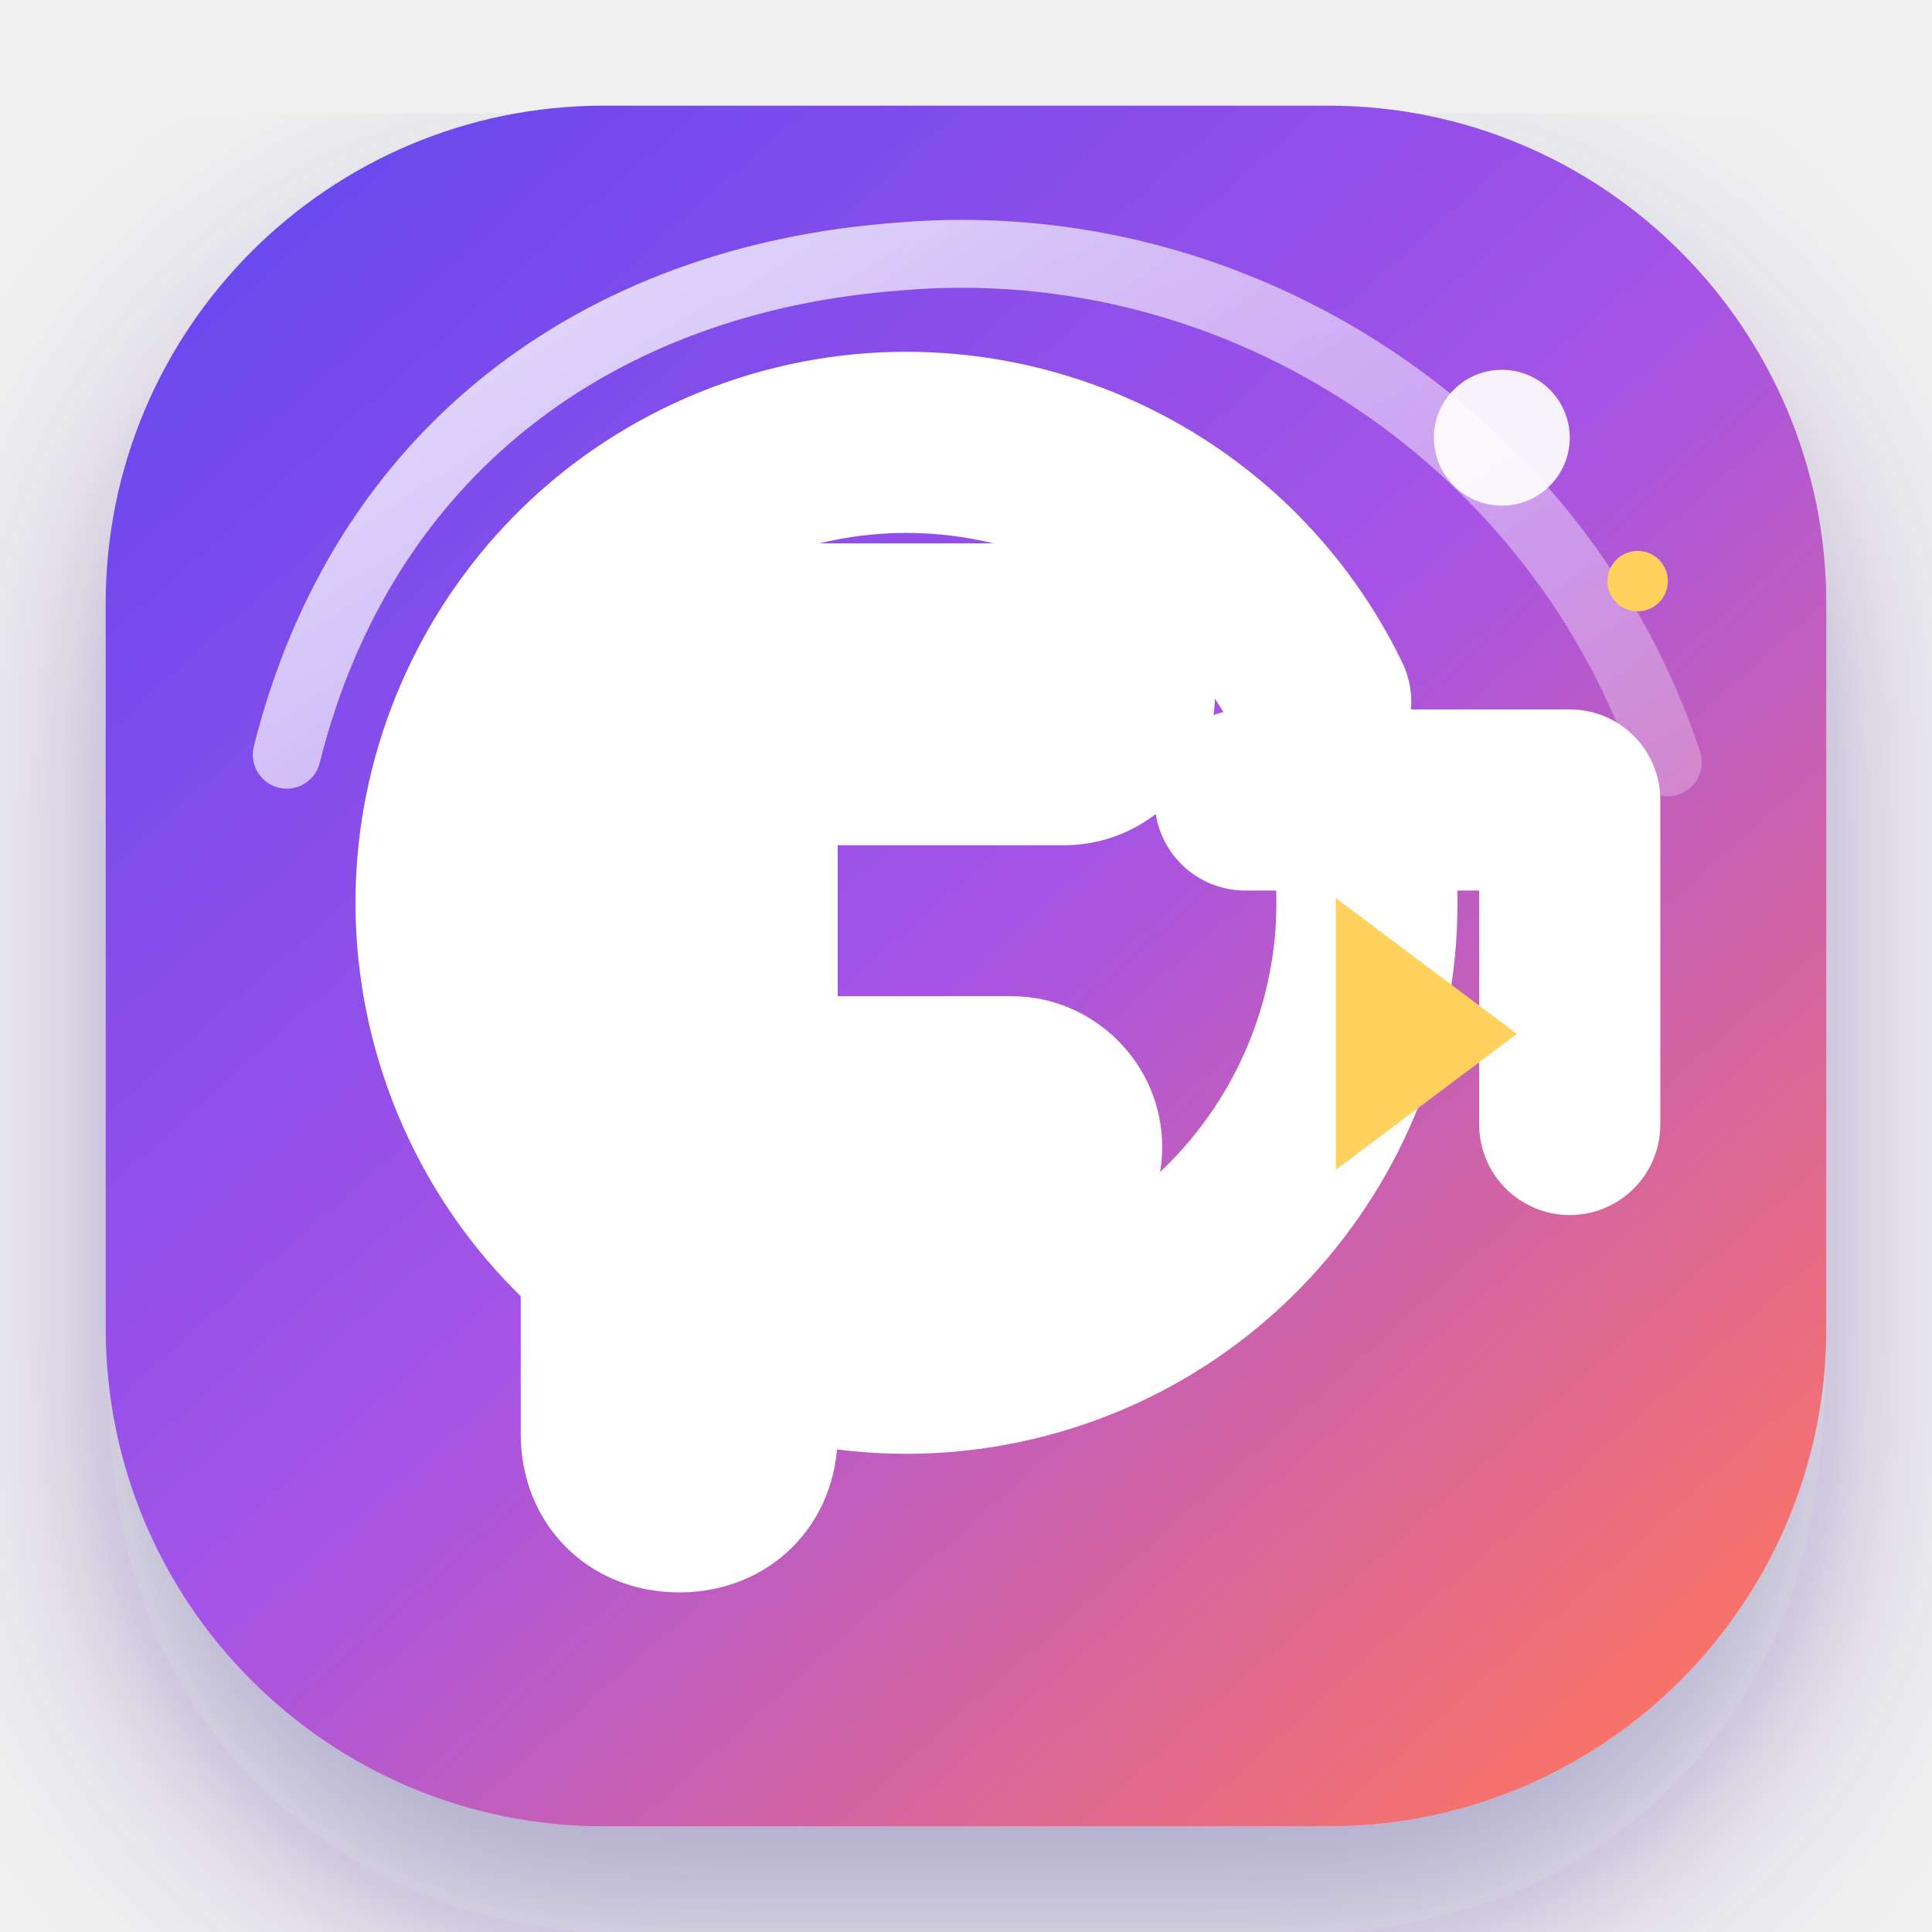
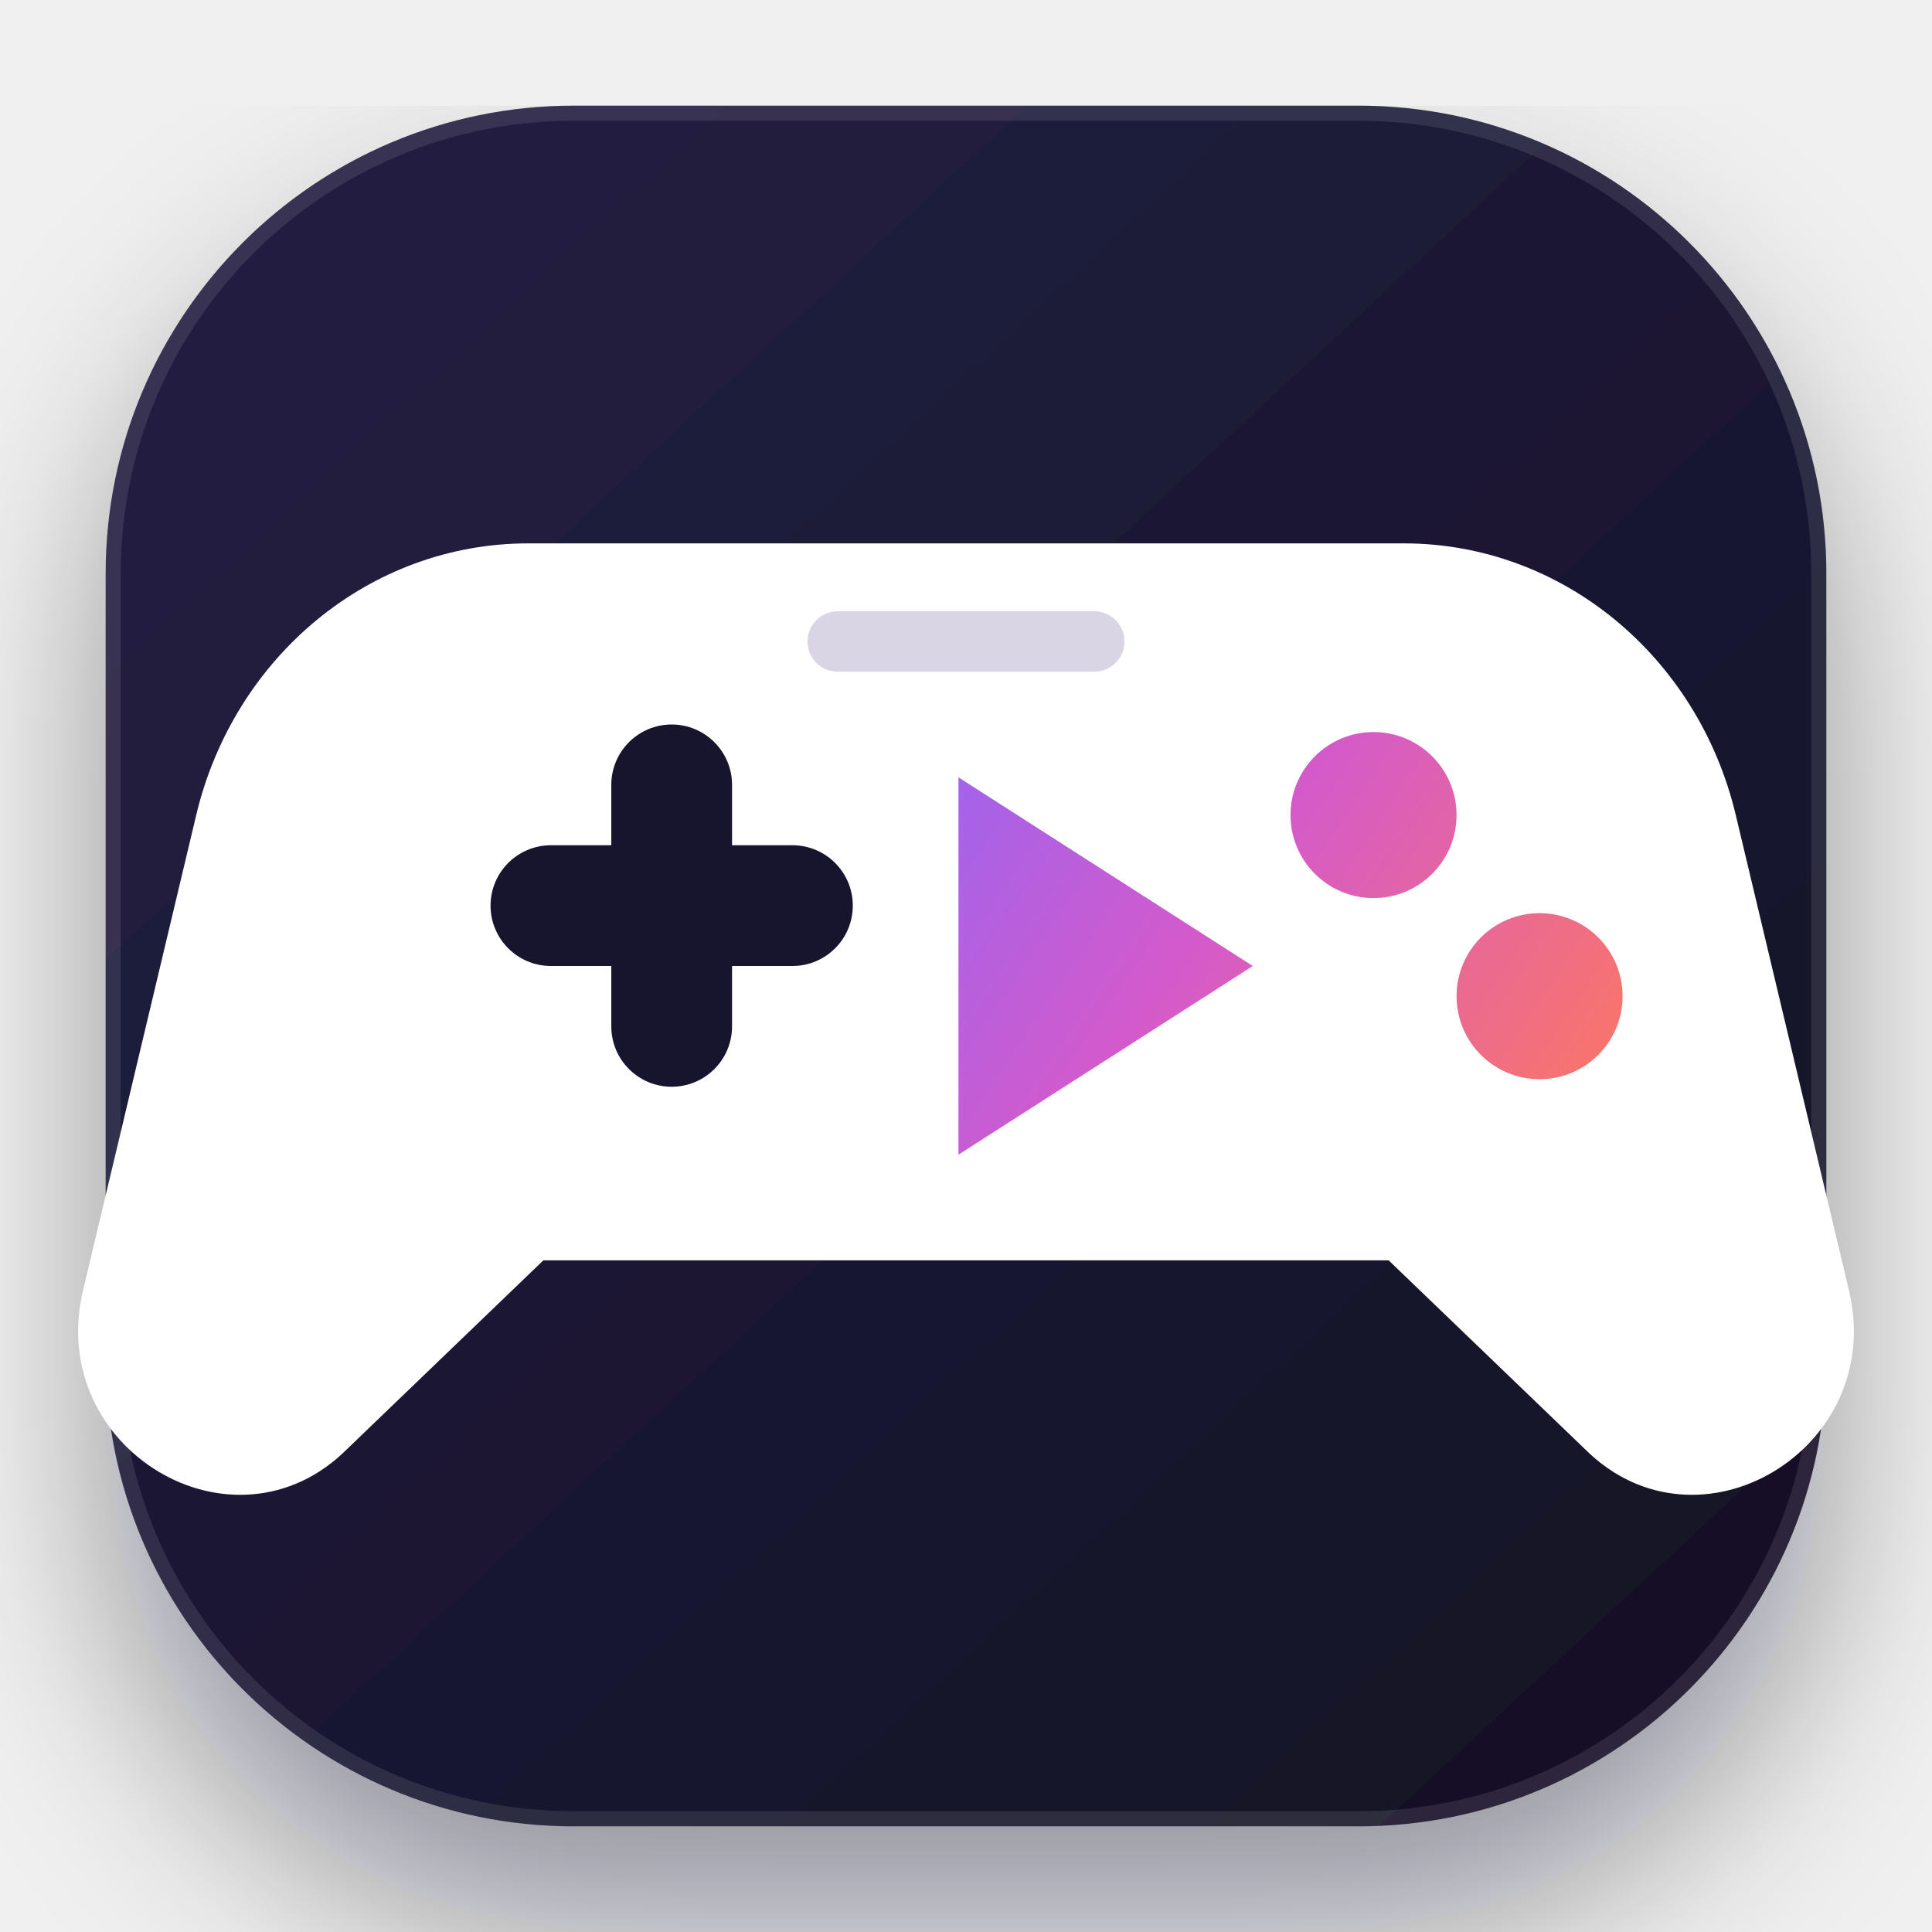
<svg xmlns="http://www.w3.org/2000/svg" viewBox="0 0 256 256" role="img" aria-labelledby="title desc">
  <defs>
-     <linearGradient id="bg" x1="28" y1="20" x2="222" y2="238" gradientUnits="userSpaceOnUse">
-       <stop stop-color="#6548EF" />
-       <stop offset="0.5" stop-color="#A653E6" />
-       <stop offset="1" stop-color="#FF755F" />
+     <linearGradient id="bg" x1="26" y1="20" x2="228" y2="238" gradientUnits="userSpaceOnUse">
+       <stop stop-color="#242043" />
+       <stop offset="1" stop-color="#111024" />
    </linearGradient>
-     <linearGradient id="shine" x1="70" y1="38" x2="182" y2="212" gradientUnits="userSpaceOnUse">
-       <stop stop-color="#FFFFFF" stop-opacity="0.78" />
-       <stop offset="1" stop-color="#FFFFFF" stop-opacity="0" />
+     <linearGradient id="accent" x1="99" y1="99" x2="205" y2="170" gradientUnits="userSpaceOnUse">
+       <stop stop-color="#8169FF" />
+       <stop offset="0.5" stop-color="#D45ACB" />
+       <stop offset="1" stop-color="#FF795B" />
    </linearGradient>
-     <filter id="shadow" x="-30%" y="-30%" width="160%" height="170%">
-       <feDropShadow dx="0" dy="15" stdDeviation="14" flood-color="#352087" flood-opacity="0.34" />
+     <filter id="shadow" x="-25%" y="-25%" width="150%" height="165%">
+       <feDropShadow dx="0" dy="14" stdDeviation="13" flood-color="#0A081B" flood-opacity="0.38" />
    </filter>
  </defs>
-   <rect x="14" y="14" width="228" height="228" rx="66" fill="url(#bg)" filter="url(#shadow)" />
-   <path d="M38 100C48 60 79 37 119 34C165 30 207 59 221 101" fill="none" stroke="url(#shine)" stroke-width="9" stroke-linecap="round" />
-   <path d="M70 72h71c11 0 20 9 20 20s-9 20-20 20H111v20h23c11 0 20 9 20 20s-9 20-20 20h-23v18c0 12-9 21-21 21s-21-9-21-21V93c0-12 8-21 21-21Z" fill="#fff" />
-   <path d="M180 108a61 61 0 1 1-5-15" fill="none" stroke="#fff" stroke-width="24" stroke-linecap="round" />
-   <path d="M165 106h43v43" fill="none" stroke="#fff" stroke-width="24" stroke-linecap="round" stroke-linejoin="round" />
-   <path d="m177 119 24 18-24 18Z" fill="#FFD25D" />
-   <circle cx="199" cy="58" r="9" fill="#fff" fill-opacity="0.92" />
-   <circle cx="217" cy="77" r="4" fill="#FFD25D" />
+   <rect x="14" y="14" width="228" height="228" rx="62" fill="url(#bg)" filter="url(#shadow)" />
+   <rect x="15" y="15" width="226" height="226" rx="61" fill="none" stroke="#FFFFFF" stroke-opacity="0.1" stroke-width="2" />
+   <path d="M70 72h116c21 0 39 15 44 36l15 63c5 21-20 36-35 21l-26-25H72l-26 25c-15 15-40 0-35-21l15-63c5-21 23-36 44-36Z" fill="#FFFFFF" />
+   <rect x="65" y="112" width="48" height="16" rx="8" fill="#17142E" />
+   <rect x="81" y="96" width="16" height="48" rx="8" fill="#17142E" />
+   <circle cx="182" cy="108" r="11" fill="url(#accent)" />
+   <circle cx="204" cy="132" r="11" fill="url(#accent)" />
+   <path d="m127 103 39 25-39 25Z" fill="url(#accent)" />
+   <path d="M111 85h34" stroke="#D9D5E5" stroke-width="8" stroke-linecap="round" />
</svg>
